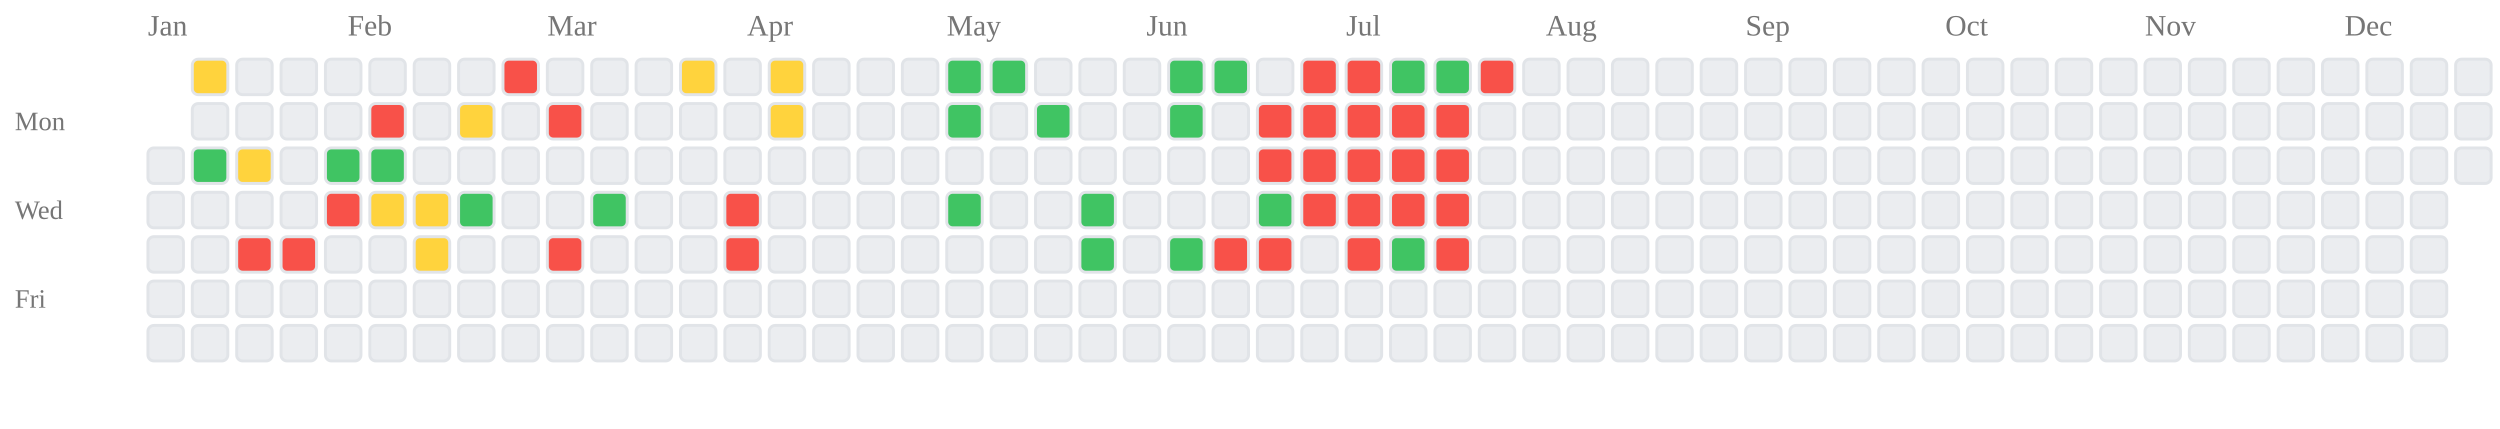
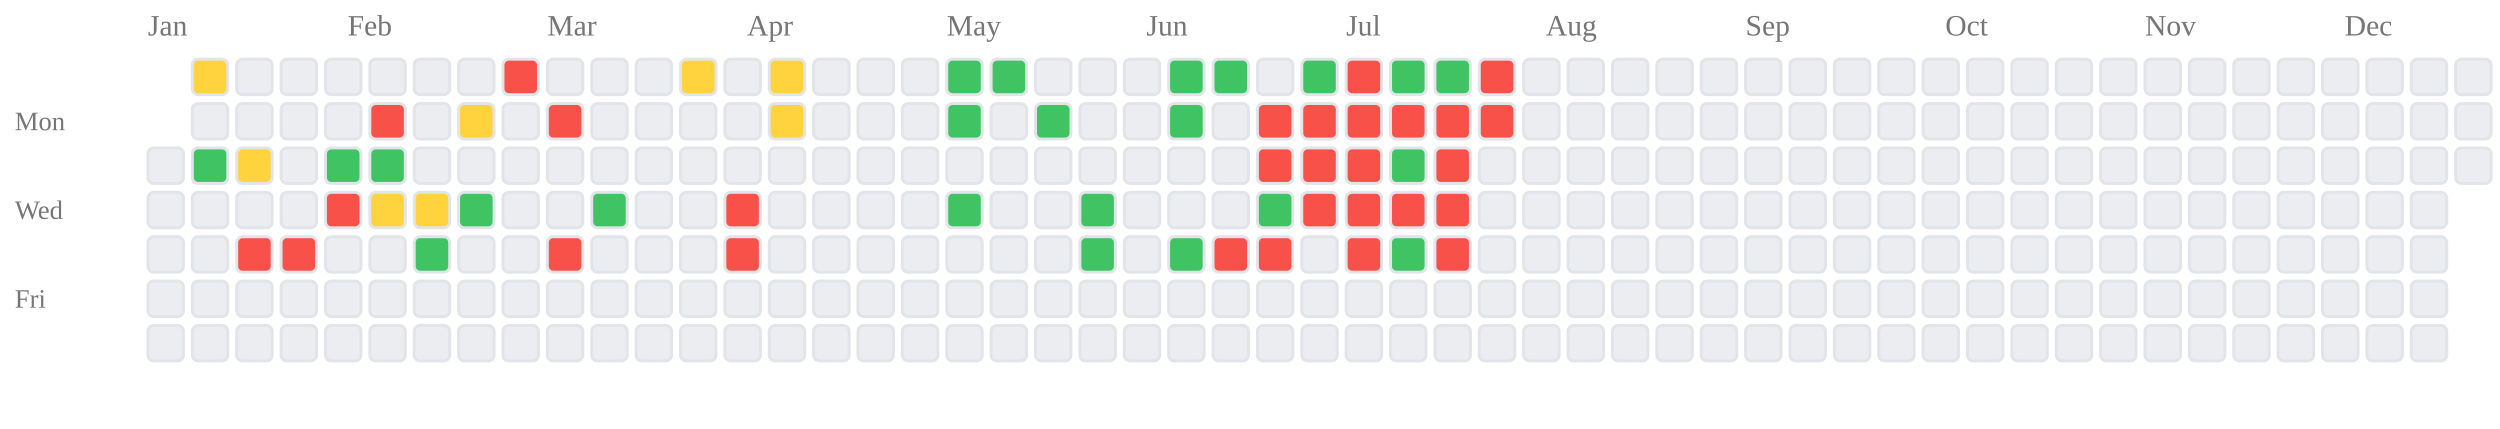
<svg xmlns="http://www.w3.org/2000/svg" width="845" height="145">
  <style>
        .month { font-size: 10px; fill: #767676; }
        .day { font-size: 9px; fill: #767676; }
        .cell { stroke: #e1e4e8; stroke-width: 1; }
        .cell-profit { fill: #40c463; }
        .cell-loss { fill: #f85149; }
        .cell-breakeven { fill: #ffd33d; }
        .cell-empty { fill: #ebedf0; }
    </style>
  <text x="50.0" y="12" class="month">Jan</text>
  <text x="117.5" y="12" class="month">Feb</text>
  <text x="185.0" y="12" class="month">Mar</text>
  <text x="252.5" y="12" class="month">Apr</text>
  <text x="320.0" y="12" class="month">May</text>
  <text x="387.5" y="12" class="month">Jun</text>
  <text x="455.0" y="12" class="month">Jul</text>
  <text x="522.5" y="12" class="month">Aug</text>
  <text x="590.0" y="12" class="month">Sep</text>
  <text x="657.5" y="12" class="month">Oct</text>
  <text x="725.0" y="12" class="month">Nov</text>
  <text x="792.5" y="12" class="month">Dec</text>
  <text x="5" y="44" class="day">Mon</text>
  <text x="5" y="74" class="day">Wed</text>
  <text x="5" y="104" class="day">Fri</text>
  <rect x="50" y="50" width="12" height="12" class="cell cell-empty" rx="2" ry="2" />
  <rect x="50" y="65" width="12" height="12" class="cell cell-empty" rx="2" ry="2" />
  <rect x="50" y="80" width="12" height="12" class="cell cell-empty" rx="2" ry="2" />
  <rect x="50" y="95" width="12" height="12" class="cell cell-empty" rx="2" ry="2" />
  <rect x="50" y="110" width="12" height="12" class="cell cell-empty" rx="2" ry="2" />
  <rect x="65" y="20" width="12" height="12" class="cell cell-breakeven" rx="2" ry="2" />
  <rect x="65" y="35" width="12" height="12" class="cell cell-empty" rx="2" ry="2" />
  <rect x="65" y="50" width="12" height="12" class="cell cell-profit" rx="2" ry="2" />
  <rect x="65" y="65" width="12" height="12" class="cell cell-empty" rx="2" ry="2" />
  <rect x="65" y="80" width="12" height="12" class="cell cell-empty" rx="2" ry="2" />
  <rect x="65" y="95" width="12" height="12" class="cell cell-empty" rx="2" ry="2" />
  <rect x="65" y="110" width="12" height="12" class="cell cell-empty" rx="2" ry="2" />
  <rect x="80" y="20" width="12" height="12" class="cell cell-empty" rx="2" ry="2" />
  <rect x="80" y="35" width="12" height="12" class="cell cell-empty" rx="2" ry="2" />
  <rect x="80" y="50" width="12" height="12" class="cell cell-breakeven" rx="2" ry="2" />
  <rect x="80" y="65" width="12" height="12" class="cell cell-empty" rx="2" ry="2" />
  <rect x="80" y="80" width="12" height="12" class="cell cell-loss" rx="2" ry="2" />
  <rect x="80" y="95" width="12" height="12" class="cell cell-empty" rx="2" ry="2" />
  <rect x="80" y="110" width="12" height="12" class="cell cell-empty" rx="2" ry="2" />
  <rect x="95" y="20" width="12" height="12" class="cell cell-empty" rx="2" ry="2" />
  <rect x="95" y="35" width="12" height="12" class="cell cell-empty" rx="2" ry="2" />
  <rect x="95" y="50" width="12" height="12" class="cell cell-empty" rx="2" ry="2" />
  <rect x="95" y="65" width="12" height="12" class="cell cell-empty" rx="2" ry="2" />
  <rect x="95" y="80" width="12" height="12" class="cell cell-loss" rx="2" ry="2" />
  <rect x="95" y="95" width="12" height="12" class="cell cell-empty" rx="2" ry="2" />
  <rect x="95" y="110" width="12" height="12" class="cell cell-empty" rx="2" ry="2" />
  <rect x="110" y="20" width="12" height="12" class="cell cell-empty" rx="2" ry="2" />
  <rect x="110" y="35" width="12" height="12" class="cell cell-empty" rx="2" ry="2" />
  <rect x="110" y="50" width="12" height="12" class="cell cell-profit" rx="2" ry="2" />
  <rect x="110" y="65" width="12" height="12" class="cell cell-loss" rx="2" ry="2" />
  <rect x="110" y="80" width="12" height="12" class="cell cell-empty" rx="2" ry="2" />
  <rect x="110" y="95" width="12" height="12" class="cell cell-empty" rx="2" ry="2" />
  <rect x="110" y="110" width="12" height="12" class="cell cell-empty" rx="2" ry="2" />
  <rect x="125" y="20" width="12" height="12" class="cell cell-empty" rx="2" ry="2" />
  <rect x="125" y="35" width="12" height="12" class="cell cell-loss" rx="2" ry="2" />
  <rect x="125" y="50" width="12" height="12" class="cell cell-profit" rx="2" ry="2" />
  <rect x="125" y="65" width="12" height="12" class="cell cell-breakeven" rx="2" ry="2" />
  <rect x="125" y="80" width="12" height="12" class="cell cell-empty" rx="2" ry="2" />
  <rect x="125" y="95" width="12" height="12" class="cell cell-empty" rx="2" ry="2" />
  <rect x="125" y="110" width="12" height="12" class="cell cell-empty" rx="2" ry="2" />
  <rect x="140" y="20" width="12" height="12" class="cell cell-empty" rx="2" ry="2" />
  <rect x="140" y="35" width="12" height="12" class="cell cell-empty" rx="2" ry="2" />
  <rect x="140" y="50" width="12" height="12" class="cell cell-empty" rx="2" ry="2" />
  <rect x="140" y="65" width="12" height="12" class="cell cell-breakeven" rx="2" ry="2" />
-   <rect x="140" y="80" width="12" height="12" class="cell cell-breakeven" rx="2" ry="2" />
+   <rect x="140" y="80" width="12" height="12" class="cell cell-profit" rx="2" ry="2" />
  <rect x="140" y="95" width="12" height="12" class="cell cell-empty" rx="2" ry="2" />
  <rect x="140" y="110" width="12" height="12" class="cell cell-empty" rx="2" ry="2" />
  <rect x="155" y="20" width="12" height="12" class="cell cell-empty" rx="2" ry="2" />
  <rect x="155" y="35" width="12" height="12" class="cell cell-breakeven" rx="2" ry="2" />
  <rect x="155" y="50" width="12" height="12" class="cell cell-empty" rx="2" ry="2" />
  <rect x="155" y="65" width="12" height="12" class="cell cell-profit" rx="2" ry="2" />
  <rect x="155" y="80" width="12" height="12" class="cell cell-empty" rx="2" ry="2" />
  <rect x="155" y="95" width="12" height="12" class="cell cell-empty" rx="2" ry="2" />
  <rect x="155" y="110" width="12" height="12" class="cell cell-empty" rx="2" ry="2" />
  <rect x="170" y="20" width="12" height="12" class="cell cell-loss" rx="2" ry="2" />
  <rect x="170" y="35" width="12" height="12" class="cell cell-empty" rx="2" ry="2" />
  <rect x="170" y="50" width="12" height="12" class="cell cell-empty" rx="2" ry="2" />
  <rect x="170" y="65" width="12" height="12" class="cell cell-empty" rx="2" ry="2" />
  <rect x="170" y="80" width="12" height="12" class="cell cell-empty" rx="2" ry="2" />
  <rect x="170" y="95" width="12" height="12" class="cell cell-empty" rx="2" ry="2" />
  <rect x="170" y="110" width="12" height="12" class="cell cell-empty" rx="2" ry="2" />
  <rect x="185" y="20" width="12" height="12" class="cell cell-empty" rx="2" ry="2" />
  <rect x="185" y="35" width="12" height="12" class="cell cell-loss" rx="2" ry="2" />
  <rect x="185" y="50" width="12" height="12" class="cell cell-empty" rx="2" ry="2" />
  <rect x="185" y="65" width="12" height="12" class="cell cell-empty" rx="2" ry="2" />
  <rect x="185" y="80" width="12" height="12" class="cell cell-loss" rx="2" ry="2" />
  <rect x="185" y="95" width="12" height="12" class="cell cell-empty" rx="2" ry="2" />
  <rect x="185" y="110" width="12" height="12" class="cell cell-empty" rx="2" ry="2" />
  <rect x="200" y="20" width="12" height="12" class="cell cell-empty" rx="2" ry="2" />
  <rect x="200" y="35" width="12" height="12" class="cell cell-empty" rx="2" ry="2" />
  <rect x="200" y="50" width="12" height="12" class="cell cell-empty" rx="2" ry="2" />
  <rect x="200" y="65" width="12" height="12" class="cell cell-profit" rx="2" ry="2" />
  <rect x="200" y="80" width="12" height="12" class="cell cell-empty" rx="2" ry="2" />
  <rect x="200" y="95" width="12" height="12" class="cell cell-empty" rx="2" ry="2" />
  <rect x="200" y="110" width="12" height="12" class="cell cell-empty" rx="2" ry="2" />
  <rect x="215" y="20" width="12" height="12" class="cell cell-empty" rx="2" ry="2" />
  <rect x="215" y="35" width="12" height="12" class="cell cell-empty" rx="2" ry="2" />
  <rect x="215" y="50" width="12" height="12" class="cell cell-empty" rx="2" ry="2" />
  <rect x="215" y="65" width="12" height="12" class="cell cell-empty" rx="2" ry="2" />
  <rect x="215" y="80" width="12" height="12" class="cell cell-empty" rx="2" ry="2" />
  <rect x="215" y="95" width="12" height="12" class="cell cell-empty" rx="2" ry="2" />
  <rect x="215" y="110" width="12" height="12" class="cell cell-empty" rx="2" ry="2" />
  <rect x="230" y="20" width="12" height="12" class="cell cell-breakeven" rx="2" ry="2" />
  <rect x="230" y="35" width="12" height="12" class="cell cell-empty" rx="2" ry="2" />
  <rect x="230" y="50" width="12" height="12" class="cell cell-empty" rx="2" ry="2" />
  <rect x="230" y="65" width="12" height="12" class="cell cell-empty" rx="2" ry="2" />
  <rect x="230" y="80" width="12" height="12" class="cell cell-empty" rx="2" ry="2" />
  <rect x="230" y="95" width="12" height="12" class="cell cell-empty" rx="2" ry="2" />
  <rect x="230" y="110" width="12" height="12" class="cell cell-empty" rx="2" ry="2" />
  <rect x="245" y="20" width="12" height="12" class="cell cell-empty" rx="2" ry="2" />
  <rect x="245" y="35" width="12" height="12" class="cell cell-empty" rx="2" ry="2" />
  <rect x="245" y="50" width="12" height="12" class="cell cell-empty" rx="2" ry="2" />
  <rect x="245" y="65" width="12" height="12" class="cell cell-loss" rx="2" ry="2" />
  <rect x="245" y="80" width="12" height="12" class="cell cell-loss" rx="2" ry="2" />
  <rect x="245" y="95" width="12" height="12" class="cell cell-empty" rx="2" ry="2" />
  <rect x="245" y="110" width="12" height="12" class="cell cell-empty" rx="2" ry="2" />
  <rect x="260" y="20" width="12" height="12" class="cell cell-breakeven" rx="2" ry="2" />
  <rect x="260" y="35" width="12" height="12" class="cell cell-breakeven" rx="2" ry="2" />
  <rect x="260" y="50" width="12" height="12" class="cell cell-empty" rx="2" ry="2" />
  <rect x="260" y="65" width="12" height="12" class="cell cell-empty" rx="2" ry="2" />
  <rect x="260" y="80" width="12" height="12" class="cell cell-empty" rx="2" ry="2" />
  <rect x="260" y="95" width="12" height="12" class="cell cell-empty" rx="2" ry="2" />
  <rect x="260" y="110" width="12" height="12" class="cell cell-empty" rx="2" ry="2" />
  <rect x="275" y="20" width="12" height="12" class="cell cell-empty" rx="2" ry="2" />
  <rect x="275" y="35" width="12" height="12" class="cell cell-empty" rx="2" ry="2" />
  <rect x="275" y="50" width="12" height="12" class="cell cell-empty" rx="2" ry="2" />
  <rect x="275" y="65" width="12" height="12" class="cell cell-empty" rx="2" ry="2" />
  <rect x="275" y="80" width="12" height="12" class="cell cell-empty" rx="2" ry="2" />
  <rect x="275" y="95" width="12" height="12" class="cell cell-empty" rx="2" ry="2" />
  <rect x="275" y="110" width="12" height="12" class="cell cell-empty" rx="2" ry="2" />
  <rect x="290" y="20" width="12" height="12" class="cell cell-empty" rx="2" ry="2" />
  <rect x="290" y="35" width="12" height="12" class="cell cell-empty" rx="2" ry="2" />
  <rect x="290" y="50" width="12" height="12" class="cell cell-empty" rx="2" ry="2" />
  <rect x="290" y="65" width="12" height="12" class="cell cell-empty" rx="2" ry="2" />
  <rect x="290" y="80" width="12" height="12" class="cell cell-empty" rx="2" ry="2" />
  <rect x="290" y="95" width="12" height="12" class="cell cell-empty" rx="2" ry="2" />
  <rect x="290" y="110" width="12" height="12" class="cell cell-empty" rx="2" ry="2" />
  <rect x="305" y="20" width="12" height="12" class="cell cell-empty" rx="2" ry="2" />
  <rect x="305" y="35" width="12" height="12" class="cell cell-empty" rx="2" ry="2" />
  <rect x="305" y="50" width="12" height="12" class="cell cell-empty" rx="2" ry="2" />
  <rect x="305" y="65" width="12" height="12" class="cell cell-empty" rx="2" ry="2" />
  <rect x="305" y="80" width="12" height="12" class="cell cell-empty" rx="2" ry="2" />
  <rect x="305" y="95" width="12" height="12" class="cell cell-empty" rx="2" ry="2" />
  <rect x="305" y="110" width="12" height="12" class="cell cell-empty" rx="2" ry="2" />
  <rect x="320" y="20" width="12" height="12" class="cell cell-profit" rx="2" ry="2" />
  <rect x="320" y="35" width="12" height="12" class="cell cell-profit" rx="2" ry="2" />
  <rect x="320" y="50" width="12" height="12" class="cell cell-empty" rx="2" ry="2" />
  <rect x="320" y="65" width="12" height="12" class="cell cell-profit" rx="2" ry="2" />
  <rect x="320" y="80" width="12" height="12" class="cell cell-empty" rx="2" ry="2" />
  <rect x="320" y="95" width="12" height="12" class="cell cell-empty" rx="2" ry="2" />
  <rect x="320" y="110" width="12" height="12" class="cell cell-empty" rx="2" ry="2" />
  <rect x="335" y="20" width="12" height="12" class="cell cell-profit" rx="2" ry="2" />
  <rect x="335" y="35" width="12" height="12" class="cell cell-empty" rx="2" ry="2" />
  <rect x="335" y="50" width="12" height="12" class="cell cell-empty" rx="2" ry="2" />
  <rect x="335" y="65" width="12" height="12" class="cell cell-empty" rx="2" ry="2" />
  <rect x="335" y="80" width="12" height="12" class="cell cell-empty" rx="2" ry="2" />
  <rect x="335" y="95" width="12" height="12" class="cell cell-empty" rx="2" ry="2" />
  <rect x="335" y="110" width="12" height="12" class="cell cell-empty" rx="2" ry="2" />
  <rect x="350" y="20" width="12" height="12" class="cell cell-empty" rx="2" ry="2" />
  <rect x="350" y="35" width="12" height="12" class="cell cell-profit" rx="2" ry="2" />
  <rect x="350" y="50" width="12" height="12" class="cell cell-empty" rx="2" ry="2" />
  <rect x="350" y="65" width="12" height="12" class="cell cell-empty" rx="2" ry="2" />
  <rect x="350" y="80" width="12" height="12" class="cell cell-empty" rx="2" ry="2" />
  <rect x="350" y="95" width="12" height="12" class="cell cell-empty" rx="2" ry="2" />
  <rect x="350" y="110" width="12" height="12" class="cell cell-empty" rx="2" ry="2" />
  <rect x="365" y="20" width="12" height="12" class="cell cell-empty" rx="2" ry="2" />
  <rect x="365" y="35" width="12" height="12" class="cell cell-empty" rx="2" ry="2" />
  <rect x="365" y="50" width="12" height="12" class="cell cell-empty" rx="2" ry="2" />
  <rect x="365" y="65" width="12" height="12" class="cell cell-profit" rx="2" ry="2" />
  <rect x="365" y="80" width="12" height="12" class="cell cell-profit" rx="2" ry="2" />
  <rect x="365" y="95" width="12" height="12" class="cell cell-empty" rx="2" ry="2" />
  <rect x="365" y="110" width="12" height="12" class="cell cell-empty" rx="2" ry="2" />
  <rect x="380" y="20" width="12" height="12" class="cell cell-empty" rx="2" ry="2" />
  <rect x="380" y="35" width="12" height="12" class="cell cell-empty" rx="2" ry="2" />
  <rect x="380" y="50" width="12" height="12" class="cell cell-empty" rx="2" ry="2" />
  <rect x="380" y="65" width="12" height="12" class="cell cell-empty" rx="2" ry="2" />
  <rect x="380" y="80" width="12" height="12" class="cell cell-empty" rx="2" ry="2" />
  <rect x="380" y="95" width="12" height="12" class="cell cell-empty" rx="2" ry="2" />
  <rect x="380" y="110" width="12" height="12" class="cell cell-empty" rx="2" ry="2" />
  <rect x="395" y="20" width="12" height="12" class="cell cell-profit" rx="2" ry="2" />
  <rect x="395" y="35" width="12" height="12" class="cell cell-profit" rx="2" ry="2" />
  <rect x="395" y="50" width="12" height="12" class="cell cell-empty" rx="2" ry="2" />
  <rect x="395" y="65" width="12" height="12" class="cell cell-empty" rx="2" ry="2" />
  <rect x="395" y="80" width="12" height="12" class="cell cell-profit" rx="2" ry="2" />
  <rect x="395" y="95" width="12" height="12" class="cell cell-empty" rx="2" ry="2" />
  <rect x="395" y="110" width="12" height="12" class="cell cell-empty" rx="2" ry="2" />
  <rect x="410" y="20" width="12" height="12" class="cell cell-profit" rx="2" ry="2" />
  <rect x="410" y="35" width="12" height="12" class="cell cell-empty" rx="2" ry="2" />
  <rect x="410" y="50" width="12" height="12" class="cell cell-empty" rx="2" ry="2" />
  <rect x="410" y="65" width="12" height="12" class="cell cell-empty" rx="2" ry="2" />
  <rect x="410" y="80" width="12" height="12" class="cell cell-loss" rx="2" ry="2" />
  <rect x="410" y="95" width="12" height="12" class="cell cell-empty" rx="2" ry="2" />
  <rect x="410" y="110" width="12" height="12" class="cell cell-empty" rx="2" ry="2" />
  <rect x="425" y="20" width="12" height="12" class="cell cell-empty" rx="2" ry="2" />
  <rect x="425" y="35" width="12" height="12" class="cell cell-loss" rx="2" ry="2" />
  <rect x="425" y="50" width="12" height="12" class="cell cell-loss" rx="2" ry="2" />
  <rect x="425" y="65" width="12" height="12" class="cell cell-profit" rx="2" ry="2" />
  <rect x="425" y="80" width="12" height="12" class="cell cell-loss" rx="2" ry="2" />
  <rect x="425" y="95" width="12" height="12" class="cell cell-empty" rx="2" ry="2" />
  <rect x="425" y="110" width="12" height="12" class="cell cell-empty" rx="2" ry="2" />
-   <rect x="440" y="20" width="12" height="12" class="cell cell-loss" rx="2" ry="2" />
+   <rect x="440" y="20" width="12" height="12" class="cell cell-profit" rx="2" ry="2" />
  <rect x="440" y="35" width="12" height="12" class="cell cell-loss" rx="2" ry="2" />
  <rect x="440" y="50" width="12" height="12" class="cell cell-loss" rx="2" ry="2" />
  <rect x="440" y="65" width="12" height="12" class="cell cell-loss" rx="2" ry="2" />
  <rect x="440" y="80" width="12" height="12" class="cell cell-empty" rx="2" ry="2" />
  <rect x="440" y="95" width="12" height="12" class="cell cell-empty" rx="2" ry="2" />
  <rect x="440" y="110" width="12" height="12" class="cell cell-empty" rx="2" ry="2" />
  <rect x="455" y="20" width="12" height="12" class="cell cell-loss" rx="2" ry="2" />
  <rect x="455" y="35" width="12" height="12" class="cell cell-loss" rx="2" ry="2" />
  <rect x="455" y="50" width="12" height="12" class="cell cell-loss" rx="2" ry="2" />
  <rect x="455" y="65" width="12" height="12" class="cell cell-loss" rx="2" ry="2" />
  <rect x="455" y="80" width="12" height="12" class="cell cell-loss" rx="2" ry="2" />
  <rect x="455" y="95" width="12" height="12" class="cell cell-empty" rx="2" ry="2" />
  <rect x="455" y="110" width="12" height="12" class="cell cell-empty" rx="2" ry="2" />
  <rect x="470" y="20" width="12" height="12" class="cell cell-profit" rx="2" ry="2" />
  <rect x="470" y="35" width="12" height="12" class="cell cell-loss" rx="2" ry="2" />
-   <rect x="470" y="50" width="12" height="12" class="cell cell-loss" rx="2" ry="2" />
+   <rect x="470" y="50" width="12" height="12" class="cell cell-profit" rx="2" ry="2" />
  <rect x="470" y="65" width="12" height="12" class="cell cell-loss" rx="2" ry="2" />
  <rect x="470" y="80" width="12" height="12" class="cell cell-profit" rx="2" ry="2" />
  <rect x="470" y="95" width="12" height="12" class="cell cell-empty" rx="2" ry="2" />
  <rect x="470" y="110" width="12" height="12" class="cell cell-empty" rx="2" ry="2" />
  <rect x="485" y="20" width="12" height="12" class="cell cell-profit" rx="2" ry="2" />
  <rect x="485" y="35" width="12" height="12" class="cell cell-loss" rx="2" ry="2" />
  <rect x="485" y="50" width="12" height="12" class="cell cell-loss" rx="2" ry="2" />
  <rect x="485" y="65" width="12" height="12" class="cell cell-loss" rx="2" ry="2" />
  <rect x="485" y="80" width="12" height="12" class="cell cell-loss" rx="2" ry="2" />
  <rect x="485" y="95" width="12" height="12" class="cell cell-empty" rx="2" ry="2" />
  <rect x="485" y="110" width="12" height="12" class="cell cell-empty" rx="2" ry="2" />
  <rect x="500" y="20" width="12" height="12" class="cell cell-loss" rx="2" ry="2" />
-   <rect x="500" y="35" width="12" height="12" class="cell cell-empty" rx="2" ry="2" />
+   <rect x="500" y="35" width="12" height="12" class="cell cell-loss" rx="2" ry="2" />
  <rect x="500" y="50" width="12" height="12" class="cell cell-empty" rx="2" ry="2" />
  <rect x="500" y="65" width="12" height="12" class="cell cell-empty" rx="2" ry="2" />
  <rect x="500" y="80" width="12" height="12" class="cell cell-empty" rx="2" ry="2" />
  <rect x="500" y="95" width="12" height="12" class="cell cell-empty" rx="2" ry="2" />
  <rect x="500" y="110" width="12" height="12" class="cell cell-empty" rx="2" ry="2" />
  <rect x="515" y="20" width="12" height="12" class="cell cell-empty" rx="2" ry="2" />
  <rect x="515" y="35" width="12" height="12" class="cell cell-empty" rx="2" ry="2" />
  <rect x="515" y="50" width="12" height="12" class="cell cell-empty" rx="2" ry="2" />
  <rect x="515" y="65" width="12" height="12" class="cell cell-empty" rx="2" ry="2" />
  <rect x="515" y="80" width="12" height="12" class="cell cell-empty" rx="2" ry="2" />
  <rect x="515" y="95" width="12" height="12" class="cell cell-empty" rx="2" ry="2" />
  <rect x="515" y="110" width="12" height="12" class="cell cell-empty" rx="2" ry="2" />
  <rect x="530" y="20" width="12" height="12" class="cell cell-empty" rx="2" ry="2" />
  <rect x="530" y="35" width="12" height="12" class="cell cell-empty" rx="2" ry="2" />
  <rect x="530" y="50" width="12" height="12" class="cell cell-empty" rx="2" ry="2" />
  <rect x="530" y="65" width="12" height="12" class="cell cell-empty" rx="2" ry="2" />
  <rect x="530" y="80" width="12" height="12" class="cell cell-empty" rx="2" ry="2" />
  <rect x="530" y="95" width="12" height="12" class="cell cell-empty" rx="2" ry="2" />
  <rect x="530" y="110" width="12" height="12" class="cell cell-empty" rx="2" ry="2" />
  <rect x="545" y="20" width="12" height="12" class="cell cell-empty" rx="2" ry="2" />
  <rect x="545" y="35" width="12" height="12" class="cell cell-empty" rx="2" ry="2" />
  <rect x="545" y="50" width="12" height="12" class="cell cell-empty" rx="2" ry="2" />
  <rect x="545" y="65" width="12" height="12" class="cell cell-empty" rx="2" ry="2" />
  <rect x="545" y="80" width="12" height="12" class="cell cell-empty" rx="2" ry="2" />
  <rect x="545" y="95" width="12" height="12" class="cell cell-empty" rx="2" ry="2" />
  <rect x="545" y="110" width="12" height="12" class="cell cell-empty" rx="2" ry="2" />
  <rect x="560" y="20" width="12" height="12" class="cell cell-empty" rx="2" ry="2" />
  <rect x="560" y="35" width="12" height="12" class="cell cell-empty" rx="2" ry="2" />
  <rect x="560" y="50" width="12" height="12" class="cell cell-empty" rx="2" ry="2" />
  <rect x="560" y="65" width="12" height="12" class="cell cell-empty" rx="2" ry="2" />
  <rect x="560" y="80" width="12" height="12" class="cell cell-empty" rx="2" ry="2" />
  <rect x="560" y="95" width="12" height="12" class="cell cell-empty" rx="2" ry="2" />
  <rect x="560" y="110" width="12" height="12" class="cell cell-empty" rx="2" ry="2" />
  <rect x="575" y="20" width="12" height="12" class="cell cell-empty" rx="2" ry="2" />
  <rect x="575" y="35" width="12" height="12" class="cell cell-empty" rx="2" ry="2" />
  <rect x="575" y="50" width="12" height="12" class="cell cell-empty" rx="2" ry="2" />
  <rect x="575" y="65" width="12" height="12" class="cell cell-empty" rx="2" ry="2" />
  <rect x="575" y="80" width="12" height="12" class="cell cell-empty" rx="2" ry="2" />
  <rect x="575" y="95" width="12" height="12" class="cell cell-empty" rx="2" ry="2" />
  <rect x="575" y="110" width="12" height="12" class="cell cell-empty" rx="2" ry="2" />
  <rect x="590" y="20" width="12" height="12" class="cell cell-empty" rx="2" ry="2" />
  <rect x="590" y="35" width="12" height="12" class="cell cell-empty" rx="2" ry="2" />
  <rect x="590" y="50" width="12" height="12" class="cell cell-empty" rx="2" ry="2" />
  <rect x="590" y="65" width="12" height="12" class="cell cell-empty" rx="2" ry="2" />
  <rect x="590" y="80" width="12" height="12" class="cell cell-empty" rx="2" ry="2" />
  <rect x="590" y="95" width="12" height="12" class="cell cell-empty" rx="2" ry="2" />
  <rect x="590" y="110" width="12" height="12" class="cell cell-empty" rx="2" ry="2" />
  <rect x="605" y="20" width="12" height="12" class="cell cell-empty" rx="2" ry="2" />
  <rect x="605" y="35" width="12" height="12" class="cell cell-empty" rx="2" ry="2" />
  <rect x="605" y="50" width="12" height="12" class="cell cell-empty" rx="2" ry="2" />
  <rect x="605" y="65" width="12" height="12" class="cell cell-empty" rx="2" ry="2" />
  <rect x="605" y="80" width="12" height="12" class="cell cell-empty" rx="2" ry="2" />
  <rect x="605" y="95" width="12" height="12" class="cell cell-empty" rx="2" ry="2" />
  <rect x="605" y="110" width="12" height="12" class="cell cell-empty" rx="2" ry="2" />
  <rect x="620" y="20" width="12" height="12" class="cell cell-empty" rx="2" ry="2" />
  <rect x="620" y="35" width="12" height="12" class="cell cell-empty" rx="2" ry="2" />
  <rect x="620" y="50" width="12" height="12" class="cell cell-empty" rx="2" ry="2" />
  <rect x="620" y="65" width="12" height="12" class="cell cell-empty" rx="2" ry="2" />
  <rect x="620" y="80" width="12" height="12" class="cell cell-empty" rx="2" ry="2" />
  <rect x="620" y="95" width="12" height="12" class="cell cell-empty" rx="2" ry="2" />
  <rect x="620" y="110" width="12" height="12" class="cell cell-empty" rx="2" ry="2" />
  <rect x="635" y="20" width="12" height="12" class="cell cell-empty" rx="2" ry="2" />
  <rect x="635" y="35" width="12" height="12" class="cell cell-empty" rx="2" ry="2" />
  <rect x="635" y="50" width="12" height="12" class="cell cell-empty" rx="2" ry="2" />
  <rect x="635" y="65" width="12" height="12" class="cell cell-empty" rx="2" ry="2" />
  <rect x="635" y="80" width="12" height="12" class="cell cell-empty" rx="2" ry="2" />
  <rect x="635" y="95" width="12" height="12" class="cell cell-empty" rx="2" ry="2" />
  <rect x="635" y="110" width="12" height="12" class="cell cell-empty" rx="2" ry="2" />
  <rect x="650" y="20" width="12" height="12" class="cell cell-empty" rx="2" ry="2" />
  <rect x="650" y="35" width="12" height="12" class="cell cell-empty" rx="2" ry="2" />
  <rect x="650" y="50" width="12" height="12" class="cell cell-empty" rx="2" ry="2" />
  <rect x="650" y="65" width="12" height="12" class="cell cell-empty" rx="2" ry="2" />
  <rect x="650" y="80" width="12" height="12" class="cell cell-empty" rx="2" ry="2" />
  <rect x="650" y="95" width="12" height="12" class="cell cell-empty" rx="2" ry="2" />
  <rect x="650" y="110" width="12" height="12" class="cell cell-empty" rx="2" ry="2" />
  <rect x="665" y="20" width="12" height="12" class="cell cell-empty" rx="2" ry="2" />
  <rect x="665" y="35" width="12" height="12" class="cell cell-empty" rx="2" ry="2" />
  <rect x="665" y="50" width="12" height="12" class="cell cell-empty" rx="2" ry="2" />
  <rect x="665" y="65" width="12" height="12" class="cell cell-empty" rx="2" ry="2" />
  <rect x="665" y="80" width="12" height="12" class="cell cell-empty" rx="2" ry="2" />
  <rect x="665" y="95" width="12" height="12" class="cell cell-empty" rx="2" ry="2" />
  <rect x="665" y="110" width="12" height="12" class="cell cell-empty" rx="2" ry="2" />
  <rect x="680" y="20" width="12" height="12" class="cell cell-empty" rx="2" ry="2" />
  <rect x="680" y="35" width="12" height="12" class="cell cell-empty" rx="2" ry="2" />
  <rect x="680" y="50" width="12" height="12" class="cell cell-empty" rx="2" ry="2" />
  <rect x="680" y="65" width="12" height="12" class="cell cell-empty" rx="2" ry="2" />
  <rect x="680" y="80" width="12" height="12" class="cell cell-empty" rx="2" ry="2" />
  <rect x="680" y="95" width="12" height="12" class="cell cell-empty" rx="2" ry="2" />
  <rect x="680" y="110" width="12" height="12" class="cell cell-empty" rx="2" ry="2" />
  <rect x="695" y="20" width="12" height="12" class="cell cell-empty" rx="2" ry="2" />
  <rect x="695" y="35" width="12" height="12" class="cell cell-empty" rx="2" ry="2" />
  <rect x="695" y="50" width="12" height="12" class="cell cell-empty" rx="2" ry="2" />
  <rect x="695" y="65" width="12" height="12" class="cell cell-empty" rx="2" ry="2" />
  <rect x="695" y="80" width="12" height="12" class="cell cell-empty" rx="2" ry="2" />
  <rect x="695" y="95" width="12" height="12" class="cell cell-empty" rx="2" ry="2" />
  <rect x="695" y="110" width="12" height="12" class="cell cell-empty" rx="2" ry="2" />
  <rect x="710" y="20" width="12" height="12" class="cell cell-empty" rx="2" ry="2" />
  <rect x="710" y="35" width="12" height="12" class="cell cell-empty" rx="2" ry="2" />
  <rect x="710" y="50" width="12" height="12" class="cell cell-empty" rx="2" ry="2" />
  <rect x="710" y="65" width="12" height="12" class="cell cell-empty" rx="2" ry="2" />
  <rect x="710" y="80" width="12" height="12" class="cell cell-empty" rx="2" ry="2" />
  <rect x="710" y="95" width="12" height="12" class="cell cell-empty" rx="2" ry="2" />
  <rect x="710" y="110" width="12" height="12" class="cell cell-empty" rx="2" ry="2" />
  <rect x="725" y="20" width="12" height="12" class="cell cell-empty" rx="2" ry="2" />
  <rect x="725" y="35" width="12" height="12" class="cell cell-empty" rx="2" ry="2" />
  <rect x="725" y="50" width="12" height="12" class="cell cell-empty" rx="2" ry="2" />
  <rect x="725" y="65" width="12" height="12" class="cell cell-empty" rx="2" ry="2" />
  <rect x="725" y="80" width="12" height="12" class="cell cell-empty" rx="2" ry="2" />
  <rect x="725" y="95" width="12" height="12" class="cell cell-empty" rx="2" ry="2" />
  <rect x="725" y="110" width="12" height="12" class="cell cell-empty" rx="2" ry="2" />
  <rect x="740" y="20" width="12" height="12" class="cell cell-empty" rx="2" ry="2" />
  <rect x="740" y="35" width="12" height="12" class="cell cell-empty" rx="2" ry="2" />
  <rect x="740" y="50" width="12" height="12" class="cell cell-empty" rx="2" ry="2" />
  <rect x="740" y="65" width="12" height="12" class="cell cell-empty" rx="2" ry="2" />
  <rect x="740" y="80" width="12" height="12" class="cell cell-empty" rx="2" ry="2" />
  <rect x="740" y="95" width="12" height="12" class="cell cell-empty" rx="2" ry="2" />
  <rect x="740" y="110" width="12" height="12" class="cell cell-empty" rx="2" ry="2" />
  <rect x="755" y="20" width="12" height="12" class="cell cell-empty" rx="2" ry="2" />
  <rect x="755" y="35" width="12" height="12" class="cell cell-empty" rx="2" ry="2" />
  <rect x="755" y="50" width="12" height="12" class="cell cell-empty" rx="2" ry="2" />
  <rect x="755" y="65" width="12" height="12" class="cell cell-empty" rx="2" ry="2" />
  <rect x="755" y="80" width="12" height="12" class="cell cell-empty" rx="2" ry="2" />
  <rect x="755" y="95" width="12" height="12" class="cell cell-empty" rx="2" ry="2" />
  <rect x="755" y="110" width="12" height="12" class="cell cell-empty" rx="2" ry="2" />
  <rect x="770" y="20" width="12" height="12" class="cell cell-empty" rx="2" ry="2" />
  <rect x="770" y="35" width="12" height="12" class="cell cell-empty" rx="2" ry="2" />
  <rect x="770" y="50" width="12" height="12" class="cell cell-empty" rx="2" ry="2" />
  <rect x="770" y="65" width="12" height="12" class="cell cell-empty" rx="2" ry="2" />
  <rect x="770" y="80" width="12" height="12" class="cell cell-empty" rx="2" ry="2" />
  <rect x="770" y="95" width="12" height="12" class="cell cell-empty" rx="2" ry="2" />
  <rect x="770" y="110" width="12" height="12" class="cell cell-empty" rx="2" ry="2" />
  <rect x="785" y="20" width="12" height="12" class="cell cell-empty" rx="2" ry="2" />
  <rect x="785" y="35" width="12" height="12" class="cell cell-empty" rx="2" ry="2" />
  <rect x="785" y="50" width="12" height="12" class="cell cell-empty" rx="2" ry="2" />
  <rect x="785" y="65" width="12" height="12" class="cell cell-empty" rx="2" ry="2" />
  <rect x="785" y="80" width="12" height="12" class="cell cell-empty" rx="2" ry="2" />
  <rect x="785" y="95" width="12" height="12" class="cell cell-empty" rx="2" ry="2" />
  <rect x="785" y="110" width="12" height="12" class="cell cell-empty" rx="2" ry="2" />
  <rect x="800" y="20" width="12" height="12" class="cell cell-empty" rx="2" ry="2" />
  <rect x="800" y="35" width="12" height="12" class="cell cell-empty" rx="2" ry="2" />
  <rect x="800" y="50" width="12" height="12" class="cell cell-empty" rx="2" ry="2" />
  <rect x="800" y="65" width="12" height="12" class="cell cell-empty" rx="2" ry="2" />
  <rect x="800" y="80" width="12" height="12" class="cell cell-empty" rx="2" ry="2" />
  <rect x="800" y="95" width="12" height="12" class="cell cell-empty" rx="2" ry="2" />
  <rect x="800" y="110" width="12" height="12" class="cell cell-empty" rx="2" ry="2" />
  <rect x="815" y="20" width="12" height="12" class="cell cell-empty" rx="2" ry="2" />
  <rect x="815" y="35" width="12" height="12" class="cell cell-empty" rx="2" ry="2" />
  <rect x="815" y="50" width="12" height="12" class="cell cell-empty" rx="2" ry="2" />
  <rect x="815" y="65" width="12" height="12" class="cell cell-empty" rx="2" ry="2" />
  <rect x="815" y="80" width="12" height="12" class="cell cell-empty" rx="2" ry="2" />
  <rect x="815" y="95" width="12" height="12" class="cell cell-empty" rx="2" ry="2" />
  <rect x="815" y="110" width="12" height="12" class="cell cell-empty" rx="2" ry="2" />
  <rect x="830" y="20" width="12" height="12" class="cell cell-empty" rx="2" ry="2" />
  <rect x="830" y="35" width="12" height="12" class="cell cell-empty" rx="2" ry="2" />
  <rect x="830" y="50" width="12" height="12" class="cell cell-empty" rx="2" ry="2" />
</svg>
